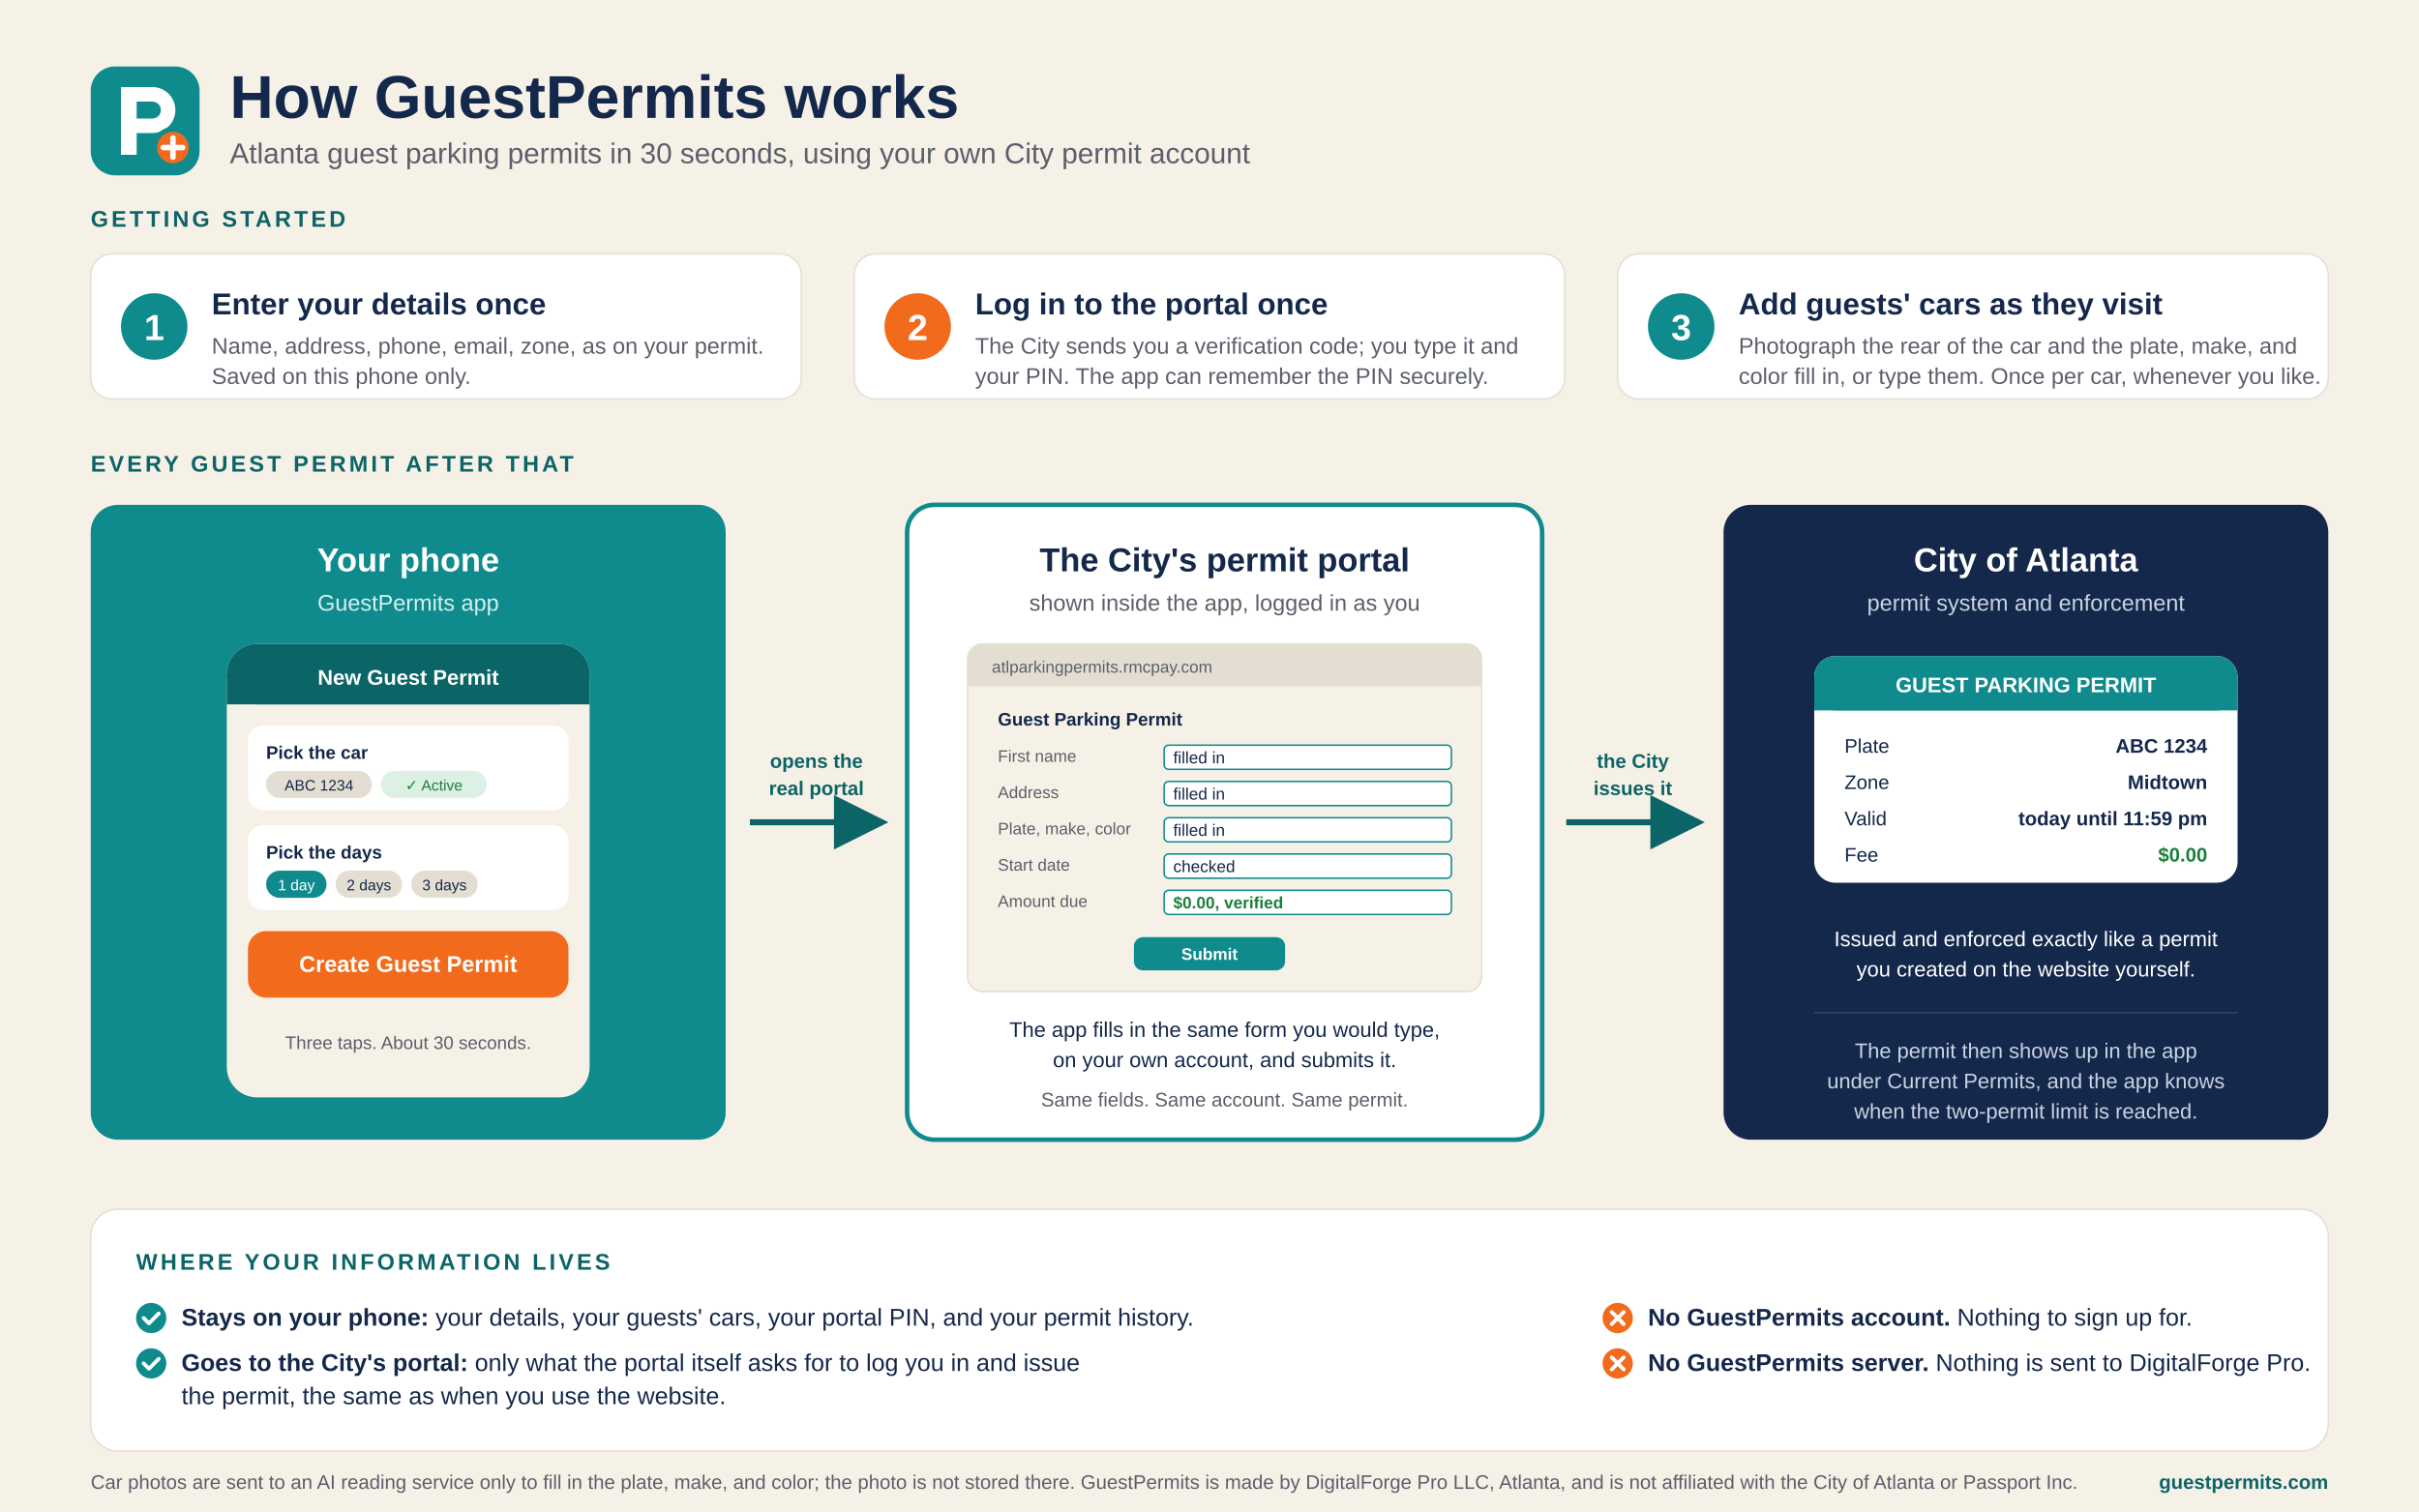
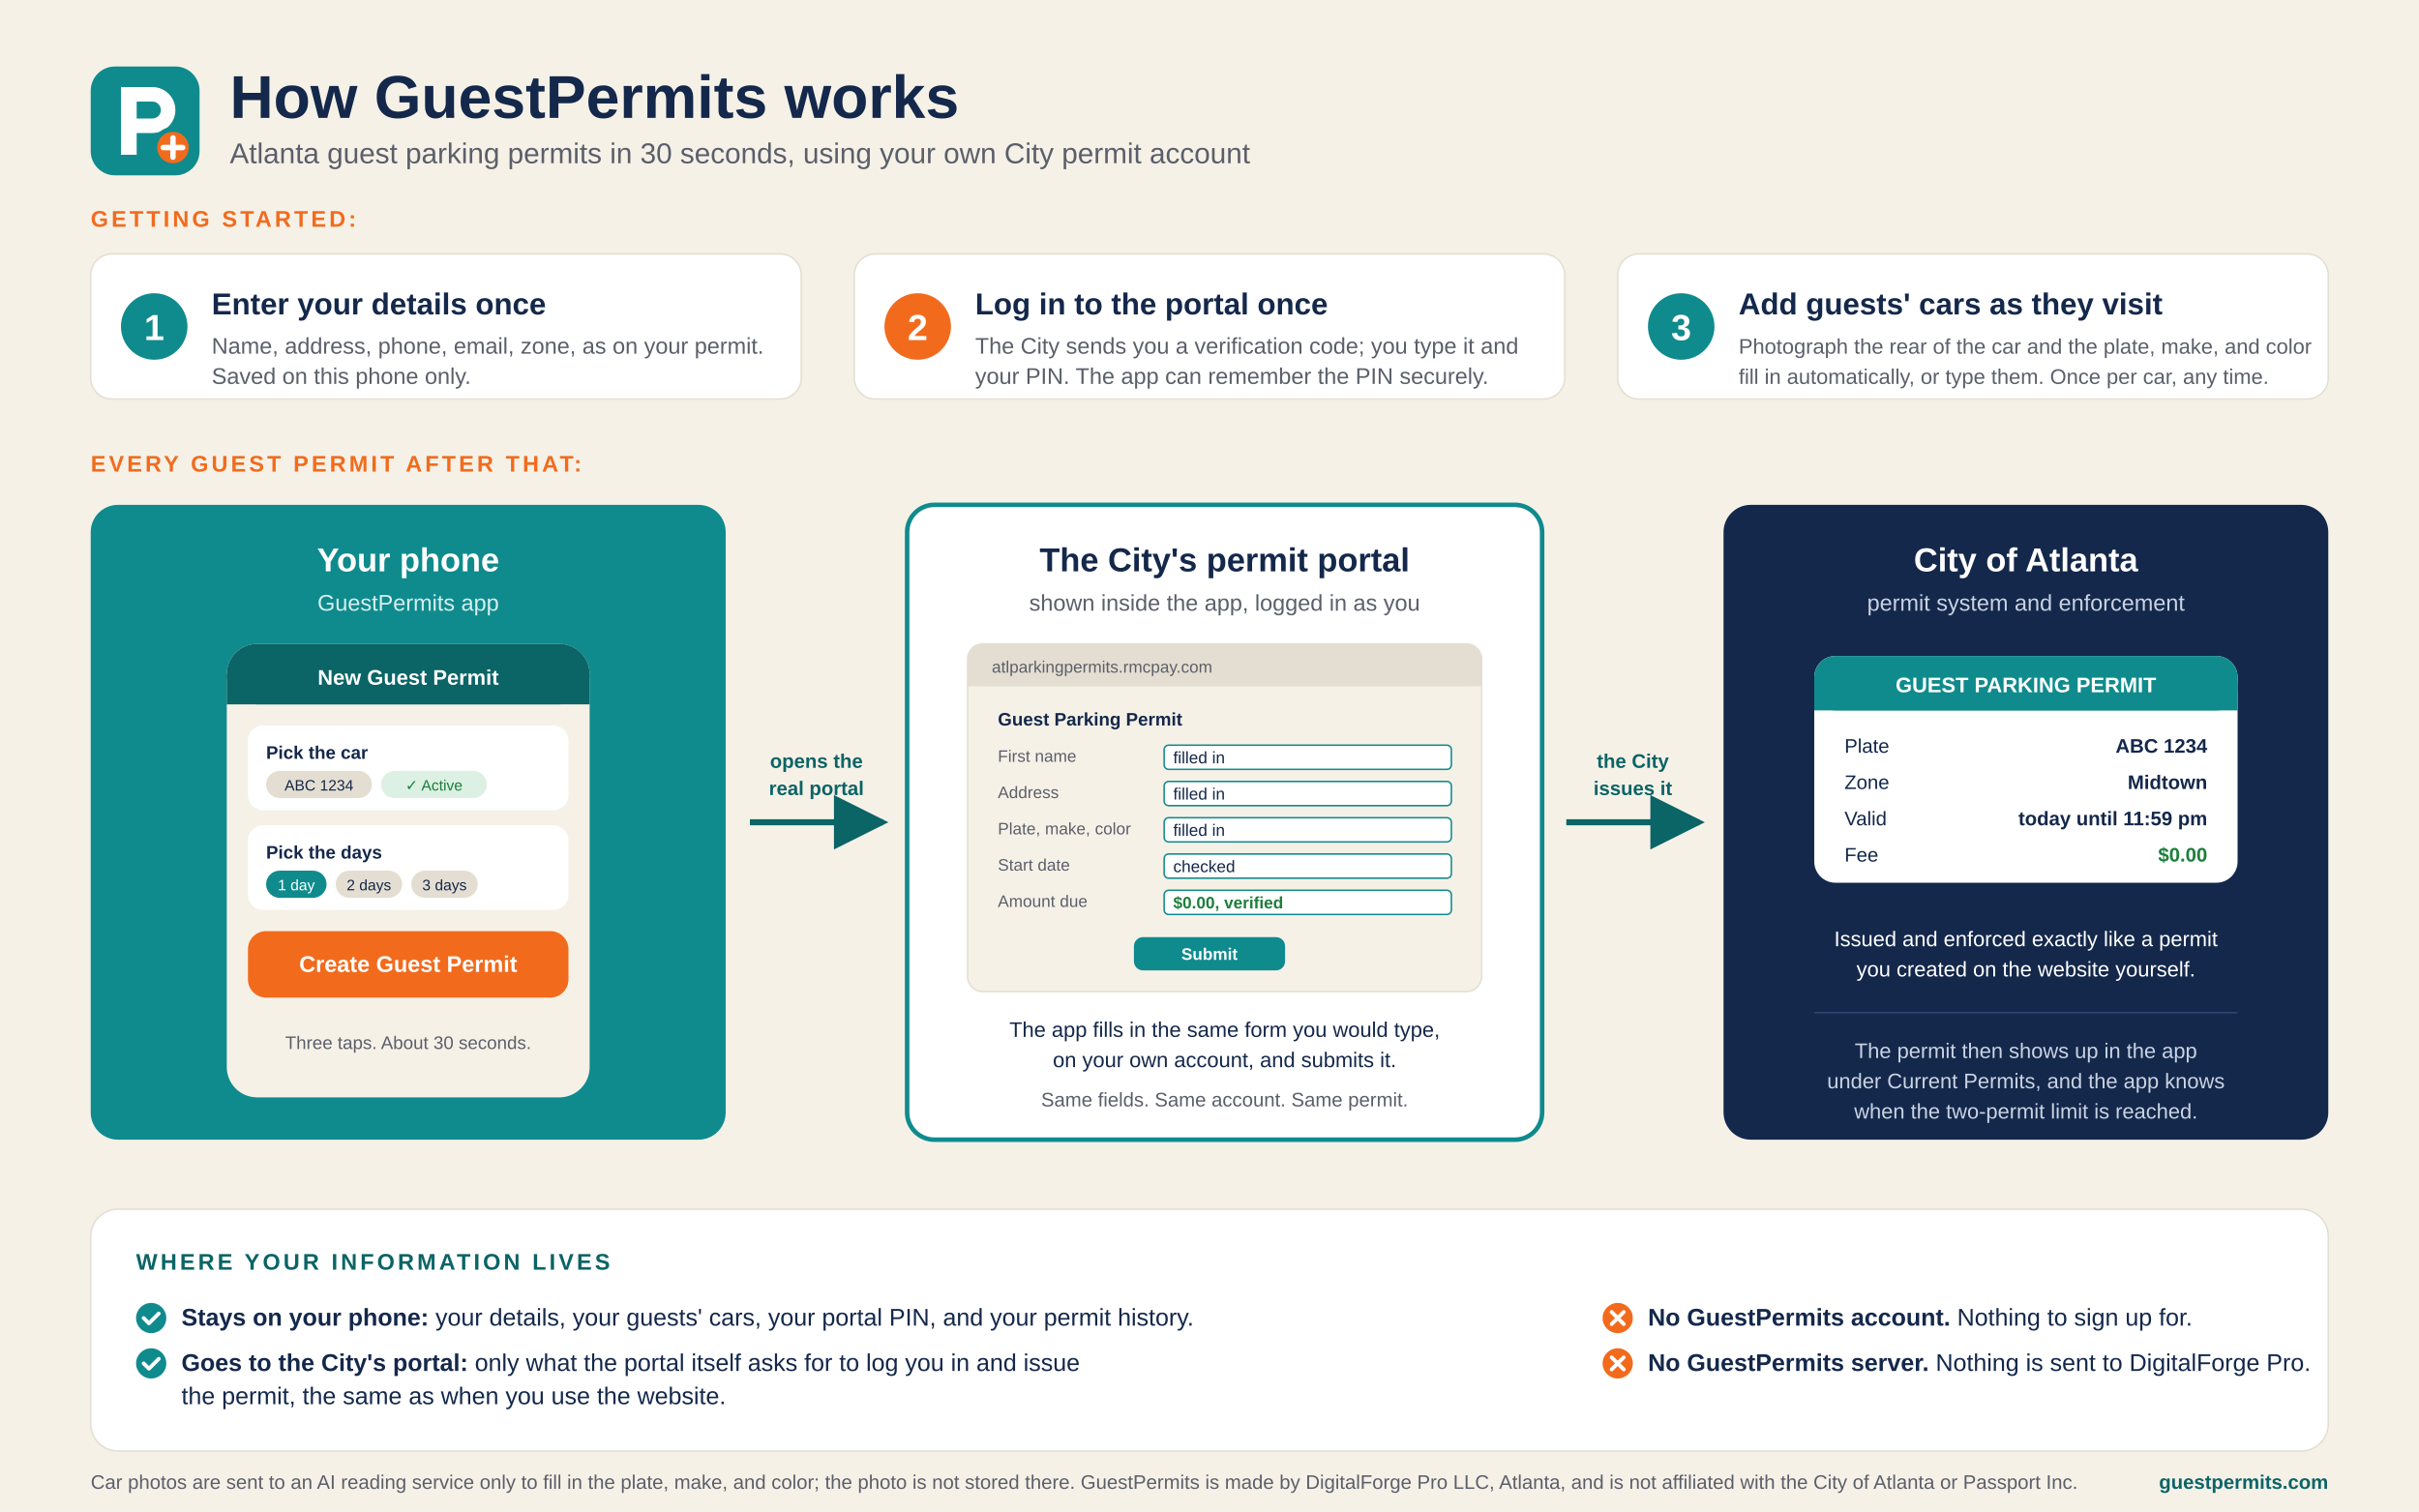
<svg xmlns="http://www.w3.org/2000/svg" viewBox="0 0 1600 1000" width="1600" height="1000" font-family="Segoe UI, Arial, Helvetica, sans-serif">
  <defs>
    <marker id="arrow" viewBox="0 0 10 10" refX="9" refY="5" markerWidth="9" markerHeight="9" orient="auto-start-reverse">
      <path d="M0 0 L10 5 L0 10 z" fill="#0B6466" />
    </marker>
  </defs>
  <rect width="1600" height="1000" fill="#F6F1E7" />
  <g transform="translate(60 44)">
    <g transform="scale(0.4)">
      <rect width="180" height="180" rx="40" fill="#0F8B8D" />
      <path fill="#FFFFFF" fill-rule="evenodd" d="M50 34h52a38 38 0 0 1 0 76H76v36H50zM76 58v28h26a14 14 0 0 0 0-28z" />
      <circle cx="136" cy="134" r="30" fill="#F26B1D" stroke="#0F8B8D" stroke-width="8" />
      <path d="M136 118v32M120 134h32" stroke="#FFFFFF" stroke-width="9" stroke-linecap="round" />
    </g>
    <text x="92" y="34" font-size="40" font-weight="700" fill="#14284B">How GuestPermits works</text>
    <text x="92" y="64" font-size="19" fill="#5B5F6A">Atlanta guest parking permits in 30 seconds, using your own City permit account</text>
  </g>
  <g transform="translate(60 150)">
-     <text x="0" y="0" font-size="15" font-weight="700" fill="#0B6466" letter-spacing="2">GETTING STARTED</text>
+     <text x="0" y="0" font-size="15" font-weight="700" fill="#F26B1D" letter-spacing="2">GETTING STARTED:</text>
    <g transform="translate(0 18)">
      <rect width="470" height="96" rx="14" fill="#FFFFFF" stroke="#E4DED2" />
      <circle cx="42" cy="48" r="22" fill="#0F8B8D" />
      <text x="42" y="57" font-size="24" font-weight="700" fill="#FFFFFF" text-anchor="middle">1</text>
      <text x="80" y="40" font-size="20" font-weight="700" fill="#14284B">Enter your details once</text>
      <text x="80" y="66" font-size="15" fill="#5B5F6A">Name, address, phone, email, zone, as on your permit.</text>
      <text x="80" y="86" font-size="15" fill="#5B5F6A">Saved on this phone only.</text>
    </g>
    <g transform="translate(505 18)">
      <rect width="470" height="96" rx="14" fill="#FFFFFF" stroke="#E4DED2" />
      <circle cx="42" cy="48" r="22" fill="#F26B1D" />
      <text x="42" y="57" font-size="24" font-weight="700" fill="#FFFFFF" text-anchor="middle">2</text>
      <text x="80" y="40" font-size="20" font-weight="700" fill="#14284B">Log in to the portal once</text>
      <text x="80" y="66" font-size="15" fill="#5B5F6A">The City sends you a verification code; you type it and</text>
      <text x="80" y="86" font-size="15" fill="#5B5F6A">your PIN. The app can remember the PIN securely.</text>
    </g>
    <g transform="translate(1010 18)">
      <rect width="470" height="96" rx="14" fill="#FFFFFF" stroke="#E4DED2" />
      <circle cx="42" cy="48" r="22" fill="#0F8B8D" />
      <text x="42" y="57" font-size="24" font-weight="700" fill="#FFFFFF" text-anchor="middle">3</text>
      <text x="80" y="40" font-size="20" font-weight="700" fill="#14284B">Add guests' cars as they visit</text>
-       <text x="80" y="66" font-size="15" fill="#5B5F6A">Photograph the rear of the car and the plate, make, and</text>
-       <text x="80" y="86" font-size="15" fill="#5B5F6A">color fill in, or type them. Once per car, whenever you like.</text>
+       <text x="80" y="66" font-size="14" fill="#5B5F6A">Photograph the rear of the car and the plate, make, and color</text>
+       <text x="80" y="86" font-size="14" fill="#5B5F6A">fill in automatically, or type them. Once per car, any time.</text>
    </g>
  </g>
  <g transform="translate(60 312)">
-     <text x="0" y="0" font-size="15" font-weight="700" fill="#0B6466" letter-spacing="2">EVERY GUEST PERMIT AFTER THAT</text>
+     <text x="0" y="0" font-size="15" font-weight="700" fill="#F26B1D" letter-spacing="2">EVERY GUEST PERMIT AFTER THAT:</text>
    <g transform="translate(0 22)">
      <rect width="420" height="420" rx="18" fill="#0F8B8D" />
      <text x="210" y="44" font-size="22" font-weight="700" fill="#FFFFFF" text-anchor="middle">Your phone</text>
      <text x="210" y="70" font-size="15" fill="#D8EFEF" text-anchor="middle">GuestPermits app</text>
      <rect x="90" y="92" width="240" height="300" rx="20" fill="#F6F1E7" />
      <rect x="90" y="92" width="240" height="40" rx="20" fill="#0B6466" />
      <rect x="90" y="112" width="240" height="20" fill="#0B6466" />
      <text x="210" y="119" font-size="14" font-weight="700" fill="#FFFFFF" text-anchor="middle">New Guest Permit</text>
      <rect x="104" y="146" width="212" height="56" rx="10" fill="#FFFFFF" />
      <text x="116" y="168" font-size="12" font-weight="700" fill="#14284B">Pick the car</text>
      <rect x="116" y="176" width="70" height="18" rx="9" fill="#E4DED2" />
      <text x="151" y="189" font-size="10" fill="#14284B" text-anchor="middle">ABC 1234</text>
      <rect x="192" y="176" width="70" height="18" rx="9" fill="#DCF0E3" />
      <text x="227" y="189" font-size="10" fill="#1B7F3B" text-anchor="middle">✓ Active</text>
      <rect x="104" y="212" width="212" height="56" rx="10" fill="#FFFFFF" />
      <text x="116" y="234" font-size="12" font-weight="700" fill="#14284B">Pick the days</text>
      <rect x="116" y="242" width="40" height="18" rx="9" fill="#0F8B8D" />
      <text x="136" y="255" font-size="10" fill="#FFFFFF" text-anchor="middle">1 day</text>
      <rect x="162" y="242" width="44" height="18" rx="9" fill="#E4DED2" />
      <text x="184" y="255" font-size="10" fill="#14284B" text-anchor="middle">2 days</text>
      <rect x="212" y="242" width="44" height="18" rx="9" fill="#E4DED2" />
      <text x="234" y="255" font-size="10" fill="#14284B" text-anchor="middle">3 days</text>
      <rect x="104" y="282" width="212" height="44" rx="12" fill="#F26B1D" />
      <text x="210" y="309" font-size="15" font-weight="700" fill="#FFFFFF" text-anchor="middle">Create Guest Permit</text>
      <text x="210" y="360" font-size="12" fill="#5B5F6A" text-anchor="middle">Three taps. About 30 seconds.</text>
    </g>
    <g transform="translate(420 232)">
      <line x1="16" y1="0" x2="104" y2="0" stroke="#0B6466" stroke-width="4" marker-end="url(#arrow)" />
      <text x="60" y="-36" font-size="13" font-weight="700" fill="#0B6466" text-anchor="middle">opens the</text>
      <text x="60" y="-18" font-size="13" font-weight="700" fill="#0B6466" text-anchor="middle">real portal</text>
    </g>
    <g transform="translate(540 22)">
      <rect width="420" height="420" rx="18" fill="#FFFFFF" stroke="#0F8B8D" stroke-width="3" />
      <text x="210" y="44" font-size="22" font-weight="700" fill="#14284B" text-anchor="middle">The City's permit portal</text>
      <text x="210" y="70" font-size="15" fill="#5B5F6A" text-anchor="middle">shown inside the app, logged in as you</text>
      <rect x="40" y="92" width="340" height="230" rx="10" fill="#F6F1E7" stroke="#E4DED2" />
      <rect x="40" y="92" width="340" height="28" rx="10" fill="#E4DED2" />
      <rect x="40" y="106" width="340" height="14" fill="#E4DED2" />
      <text x="56" y="111" font-size="11" fill="#5B5F6A">atlparkingpermits.rmcpay.com</text>
      <text x="60" y="146" font-size="12" font-weight="700" fill="#14284B">Guest Parking Permit</text>
      <g font-size="11" fill="#5B5F6A">
        <text x="60" y="170">First name</text>
        <rect x="170" y="159" width="190" height="16" rx="3" fill="#FFFFFF" stroke="#0F8B8D" />
        <text x="176" y="171" fill="#14284B">filled in</text>
        <text x="60" y="194">Address</text>
        <rect x="170" y="183" width="190" height="16" rx="3" fill="#FFFFFF" stroke="#0F8B8D" />
        <text x="176" y="195" fill="#14284B">filled in</text>
        <text x="60" y="218">Plate, make, color</text>
        <rect x="170" y="207" width="190" height="16" rx="3" fill="#FFFFFF" stroke="#0F8B8D" />
        <text x="176" y="219" fill="#14284B">filled in</text>
        <text x="60" y="242">Start date</text>
        <rect x="170" y="231" width="190" height="16" rx="3" fill="#FFFFFF" stroke="#0F8B8D" />
        <text x="176" y="243" fill="#14284B">checked</text>
        <text x="60" y="266">Amount due</text>
        <rect x="170" y="255" width="190" height="16" rx="3" fill="#FFFFFF" stroke="#0F8B8D" />
        <text x="176" y="267" fill="#1B7F3B" font-weight="700">$0.00, verified</text>
      </g>
      <rect x="150" y="286" width="100" height="22" rx="6" fill="#0F8B8D" />
      <text x="200" y="301" font-size="11" font-weight="700" fill="#FFFFFF" text-anchor="middle">Submit</text>
      <text x="210" y="352" font-size="14" fill="#14284B" text-anchor="middle">The app fills in the same form you would type,</text>
      <text x="210" y="372" font-size="14" fill="#14284B" text-anchor="middle">on your own account, and submits it.</text>
      <text x="210" y="398" font-size="13" fill="#5B5F6A" text-anchor="middle">Same fields. Same account. Same permit.</text>
    </g>
    <g transform="translate(960 232)">
      <line x1="16" y1="0" x2="104" y2="0" stroke="#0B6466" stroke-width="4" marker-end="url(#arrow)" />
      <text x="60" y="-36" font-size="13" font-weight="700" fill="#0B6466" text-anchor="middle">the City</text>
      <text x="60" y="-18" font-size="13" font-weight="700" fill="#0B6466" text-anchor="middle">issues it</text>
    </g>
    <g transform="translate(1080 22)">
      <rect width="400" height="420" rx="18" fill="#14284B" />
      <text x="200" y="44" font-size="22" font-weight="700" fill="#FFFFFF" text-anchor="middle">City of Atlanta</text>
      <text x="200" y="70" font-size="15" fill="#C9D3E3" text-anchor="middle">permit system and enforcement</text>
      <rect x="60" y="100" width="280" height="150" rx="14" fill="#FFFFFF" />
      <rect x="60" y="100" width="280" height="36" rx="14" fill="#0F8B8D" />
      <rect x="60" y="118" width="280" height="18" fill="#0F8B8D" />
      <text x="200" y="124" font-size="14" font-weight="700" fill="#FFFFFF" text-anchor="middle">GUEST PARKING PERMIT</text>
      <g font-size="13" fill="#14284B">
        <text x="80" y="164">Plate</text>
        <text x="320" y="164" text-anchor="end" font-weight="700">ABC 1234</text>
        <text x="80" y="188">Zone</text>
        <text x="320" y="188" text-anchor="end" font-weight="700">Midtown</text>
        <text x="80" y="212">Valid</text>
        <text x="320" y="212" text-anchor="end" font-weight="700">today until 11:59 pm</text>
        <text x="80" y="236">Fee</text>
        <text x="320" y="236" text-anchor="end" font-weight="700" fill="#1B7F3B">$0.00</text>
      </g>
      <text x="200" y="292" font-size="14" fill="#FFFFFF" text-anchor="middle">Issued and enforced exactly like a permit</text>
      <text x="200" y="312" font-size="14" fill="#FFFFFF" text-anchor="middle">you created on the website yourself.</text>
      <line x1="60" y1="336" x2="340" y2="336" stroke="#2E4470" />
      <text x="200" y="366" font-size="14" fill="#C9D3E3" text-anchor="middle">The permit then shows up in the app</text>
      <text x="200" y="386" font-size="14" fill="#C9D3E3" text-anchor="middle">under Current Permits, and the app knows</text>
      <text x="200" y="406" font-size="14" fill="#C9D3E3" text-anchor="middle">when the two-permit limit is reached.</text>
    </g>
  </g>
  <g transform="translate(60 800)">
    <rect width="1480" height="160" rx="18" fill="#FFFFFF" stroke="#E4DED2" />
    <text x="30" y="40" font-size="15" font-weight="700" fill="#0B6466" letter-spacing="2">WHERE YOUR INFORMATION LIVES</text>
    <g transform="translate(30 62)">
      <circle cx="10" cy="10" r="10" fill="#0F8B8D" />
      <path d="M5 10l3.5 3.5L15 7" stroke="#FFFFFF" stroke-width="2.5" fill="none" stroke-linecap="round" stroke-linejoin="round" />
      <text x="30" y="15" font-size="16" fill="#14284B">
        <tspan font-weight="700">Stays on your phone:</tspan> your details, your guests' cars, your portal PIN, and your permit history.</text>
    </g>
    <g transform="translate(30 92)">
      <circle cx="10" cy="10" r="10" fill="#0F8B8D" />
      <path d="M5 10l3.5 3.5L15 7" stroke="#FFFFFF" stroke-width="2.5" fill="none" stroke-linecap="round" stroke-linejoin="round" />
      <text x="30" y="15" font-size="16" fill="#14284B">
        <tspan font-weight="700">Goes to the City's portal:</tspan> only what the portal itself asks for to log you in and issue</text>
      <text x="30" y="37" font-size="16" fill="#14284B">the permit, the same as when you use the website.</text>
    </g>
    <g transform="translate(1000 62)">
      <circle cx="10" cy="10" r="10" fill="#F26B1D" />
      <path d="M6 6l8 8M14 6l-8 8" stroke="#FFFFFF" stroke-width="2.5" stroke-linecap="round" />
      <text x="30" y="15" font-size="16" fill="#14284B">
        <tspan font-weight="700">No GuestPermits account.</tspan> Nothing to sign up for.</text>
    </g>
    <g transform="translate(1000 92)">
      <circle cx="10" cy="10" r="10" fill="#F26B1D" />
      <path d="M6 6l8 8M14 6l-8 8" stroke="#FFFFFF" stroke-width="2.5" stroke-linecap="round" />
      <text x="30" y="15" font-size="16" fill="#14284B">
        <tspan font-weight="700">No GuestPermits server.</tspan> Nothing is sent to DigitalForge Pro.</text>
    </g>
  </g>
  <text x="60" y="985" font-size="13" fill="#5B5F6A">Car photos are sent to an AI reading service only to fill in the plate, make, and color; the photo is not stored there. GuestPermits is made by DigitalForge Pro LLC, Atlanta, and is not affiliated with the City of Atlanta or Passport Inc.</text>
  <text x="1540" y="985" font-size="13" fill="#0B6466" text-anchor="end" font-weight="700">guestpermits.com</text>
</svg>
